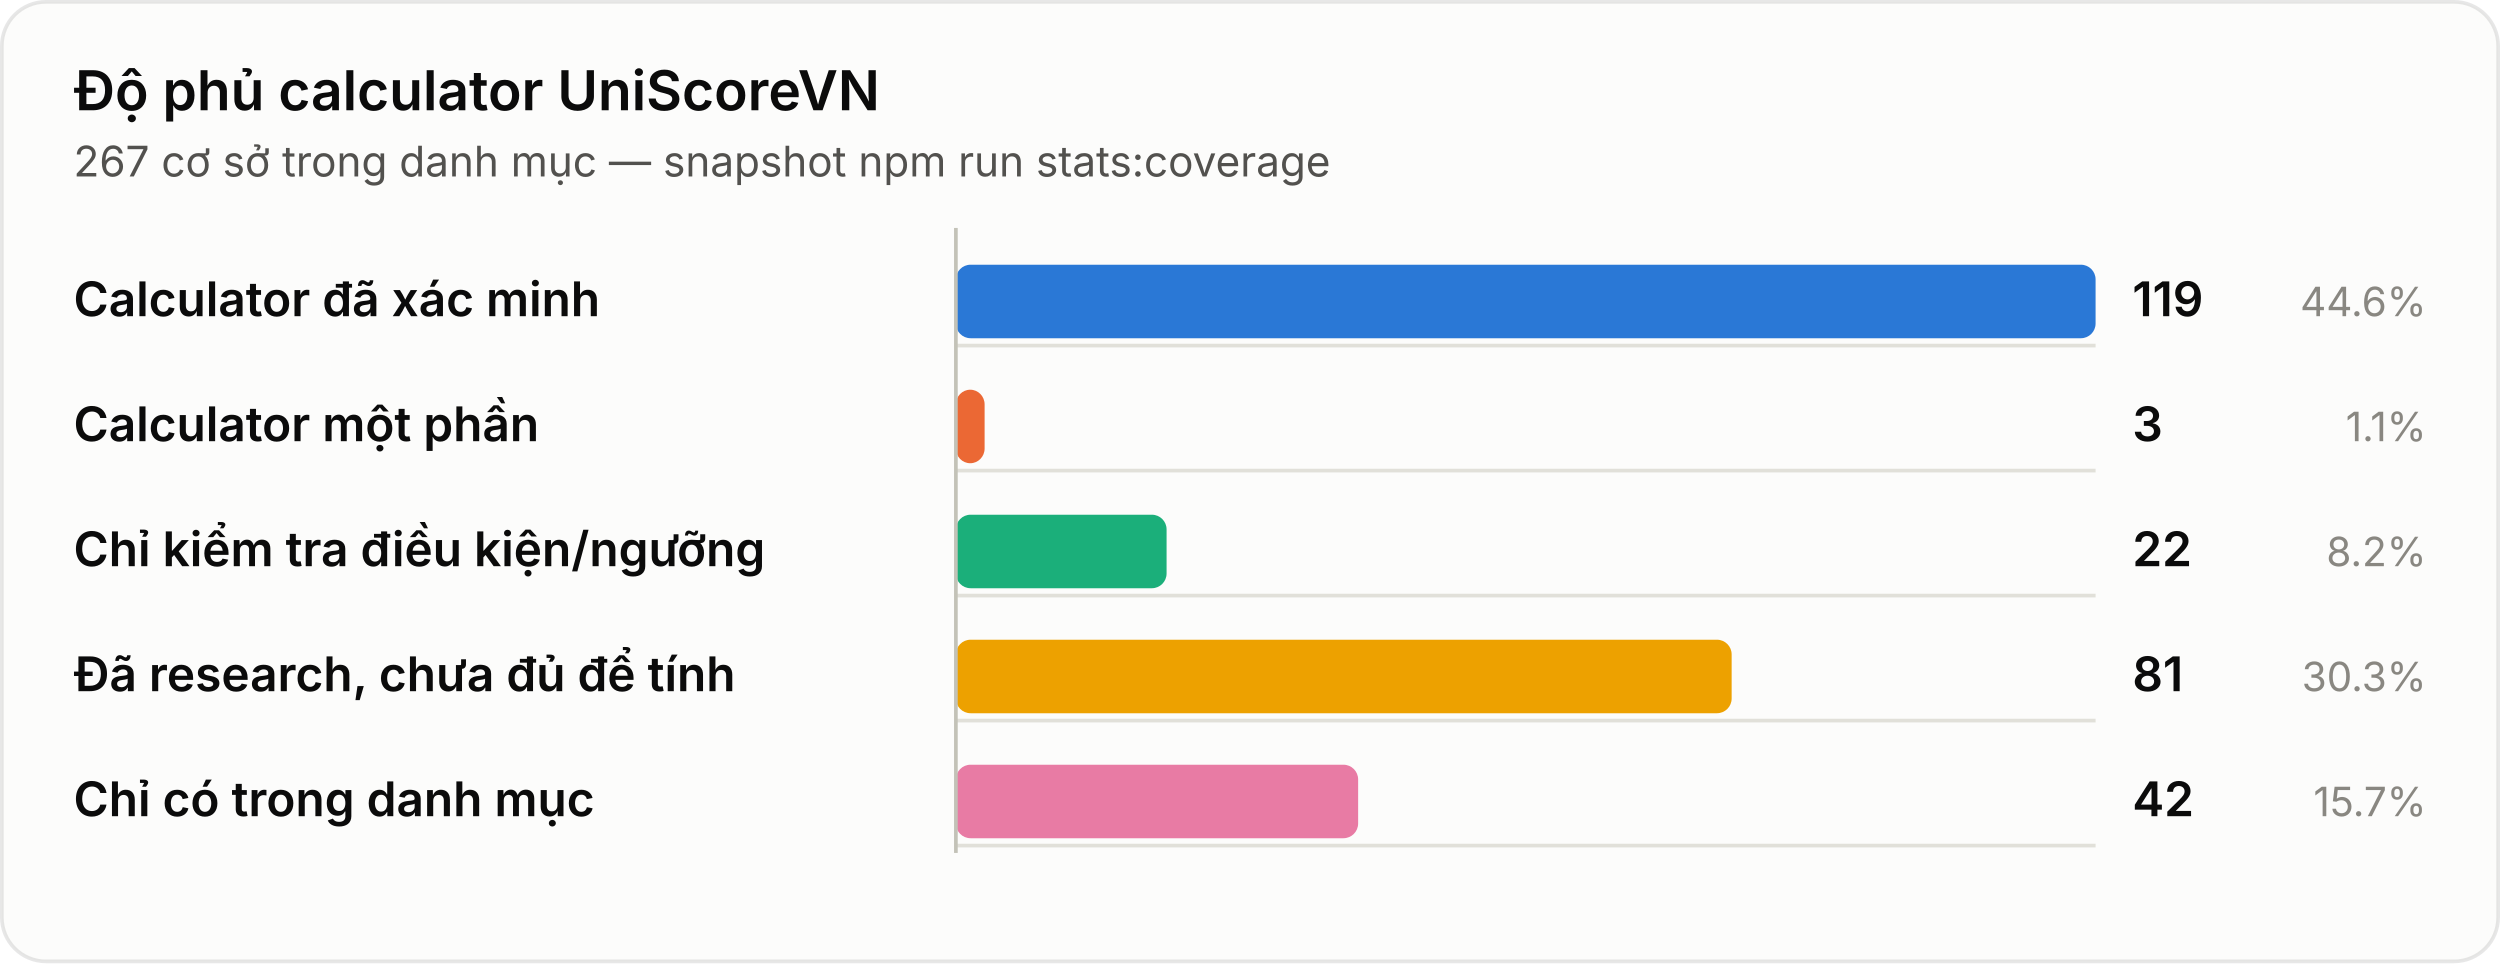
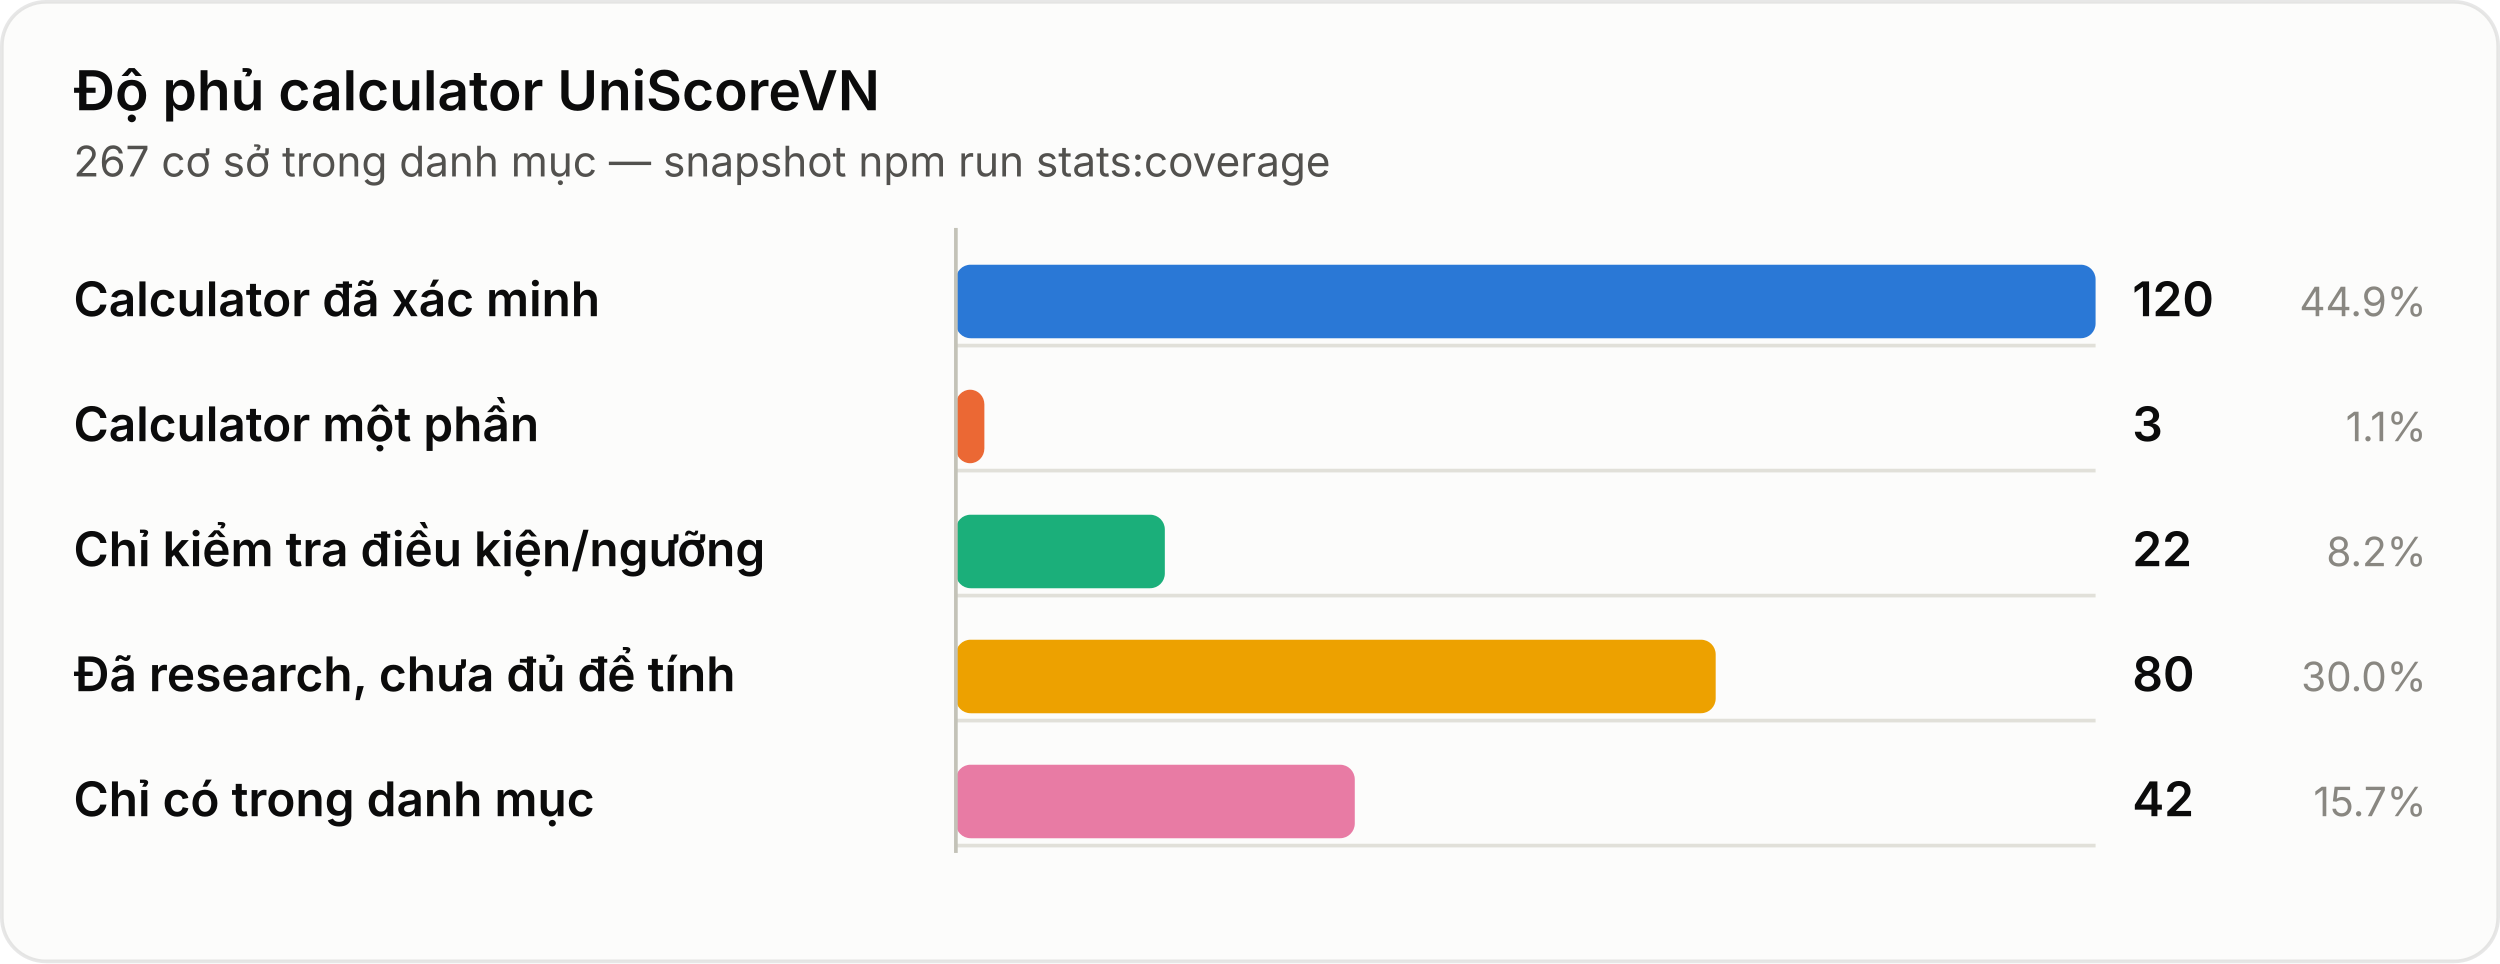
<svg xmlns="http://www.w3.org/2000/svg" width="680" height="262" viewBox="0 0 680 262" font-family="system-ui, -apple-system, Segoe UI, sans-serif">
  <rect x="0.5" y="0.5" width="679" height="261" rx="12" fill="#fcfcfb" stroke="rgba(11,11,11,0.10)" />
  <text x="20" y="30" font-size="15" font-weight="600" fill="#0b0b0b">Độ phủ calculator UniScoreVN</text>
  <text x="20" y="48" font-size="11.5" fill="#52514e">267 cơ sở trong danh mục — snapshot npm run stats:coverage</text>
  <g transform="translate(20, 10)">
    <text x="0" y="76" font-size="13" font-weight="600" fill="#0b0b0b">Calculator đã xác minh</text>
    <line x1="240" y1="84" x2="550" y2="84" stroke="#e1e0d9" stroke-width="1" />
    <rect x="240" y="62" width="310" height="20" rx="4" fill="#2a78d6" />
-     <text x="560" y="76" font-size="13" font-weight="600" fill="#0b0b0b" text-anchor="start">119</text>
-     <text x="640" y="76" font-size="11" fill="#898781" text-anchor="end">44.6%</text>
+     <text x="560" y="76" font-size="13" font-weight="600" fill="#0b0b0b" text-anchor="start">120</text>
+     <text x="640" y="76" font-size="11" fill="#898781" text-anchor="end">44.9%</text>
    <text x="0" y="110" font-size="13" font-weight="600" fill="#0b0b0b">Calculator một phần</text>
    <line x1="240" y1="118" x2="550" y2="118" stroke="#e1e0d9" stroke-width="1" />
-     <rect x="240" y="96" width="7.815" height="20" rx="4" fill="#eb6834" />
+     <rect x="240" y="96" width="7.75" height="20" rx="4" fill="#eb6834" />
    <text x="560" y="110" font-size="13" font-weight="600" fill="#0b0b0b" text-anchor="start">3</text>
    <text x="640" y="110" font-size="11" fill="#898781" text-anchor="end">1.1%</text>
    <text x="0" y="144" font-size="13" font-weight="600" fill="#0b0b0b">Chỉ kiểm tra điều kiện/ngưỡng</text>
    <line x1="240" y1="152" x2="550" y2="152" stroke="#e1e0d9" stroke-width="1" />
-     <rect x="240" y="130" width="57.311" height="20" rx="4" fill="#1baf7a" />
+     <rect x="240" y="130" width="56.833" height="20" rx="4" fill="#1baf7a" />
    <text x="560" y="144" font-size="13" font-weight="600" fill="#0b0b0b" text-anchor="start">22</text>
    <text x="640" y="144" font-size="11" fill="#898781" text-anchor="end">8.2%</text>
    <text x="0" y="178" font-size="13" font-weight="600" fill="#0b0b0b">Đã research, chưa đủ để tính</text>
    <line x1="240" y1="186" x2="550" y2="186" stroke="#e1e0d9" stroke-width="1" />
-     <rect x="240" y="164" width="211.008" height="20" rx="4" fill="#eda100" />
-     <text x="560" y="178" font-size="13" font-weight="600" fill="#0b0b0b" text-anchor="start">81</text>
-     <text x="640" y="178" font-size="11" fill="#898781" text-anchor="end">30.3%</text>
+     <rect x="240" y="164" width="206.667" height="20" rx="4" fill="#eda100" />
+     <text x="560" y="178" font-size="13" font-weight="600" fill="#0b0b0b" text-anchor="start">80</text>
+     <text x="640" y="178" font-size="11" fill="#898781" text-anchor="end">30.0%</text>
    <text x="0" y="212" font-size="13" font-weight="600" fill="#0b0b0b">Chỉ có trong danh mục</text>
    <line x1="240" y1="220" x2="550" y2="220" stroke="#e1e0d9" stroke-width="1" />
-     <rect x="240" y="198" width="109.412" height="20" rx="4" fill="#e87ba4" />
+     <rect x="240" y="198" width="108.5" height="20" rx="4" fill="#e87ba4" />
    <text x="560" y="212" font-size="13" font-weight="600" fill="#0b0b0b" text-anchor="start">42</text>
    <text x="640" y="212" font-size="11" fill="#898781" text-anchor="end">15.7%</text>
    <line x1="240" y1="52" x2="240" y2="222" stroke="#c3c2b7" stroke-width="1" />
  </g>
</svg>
